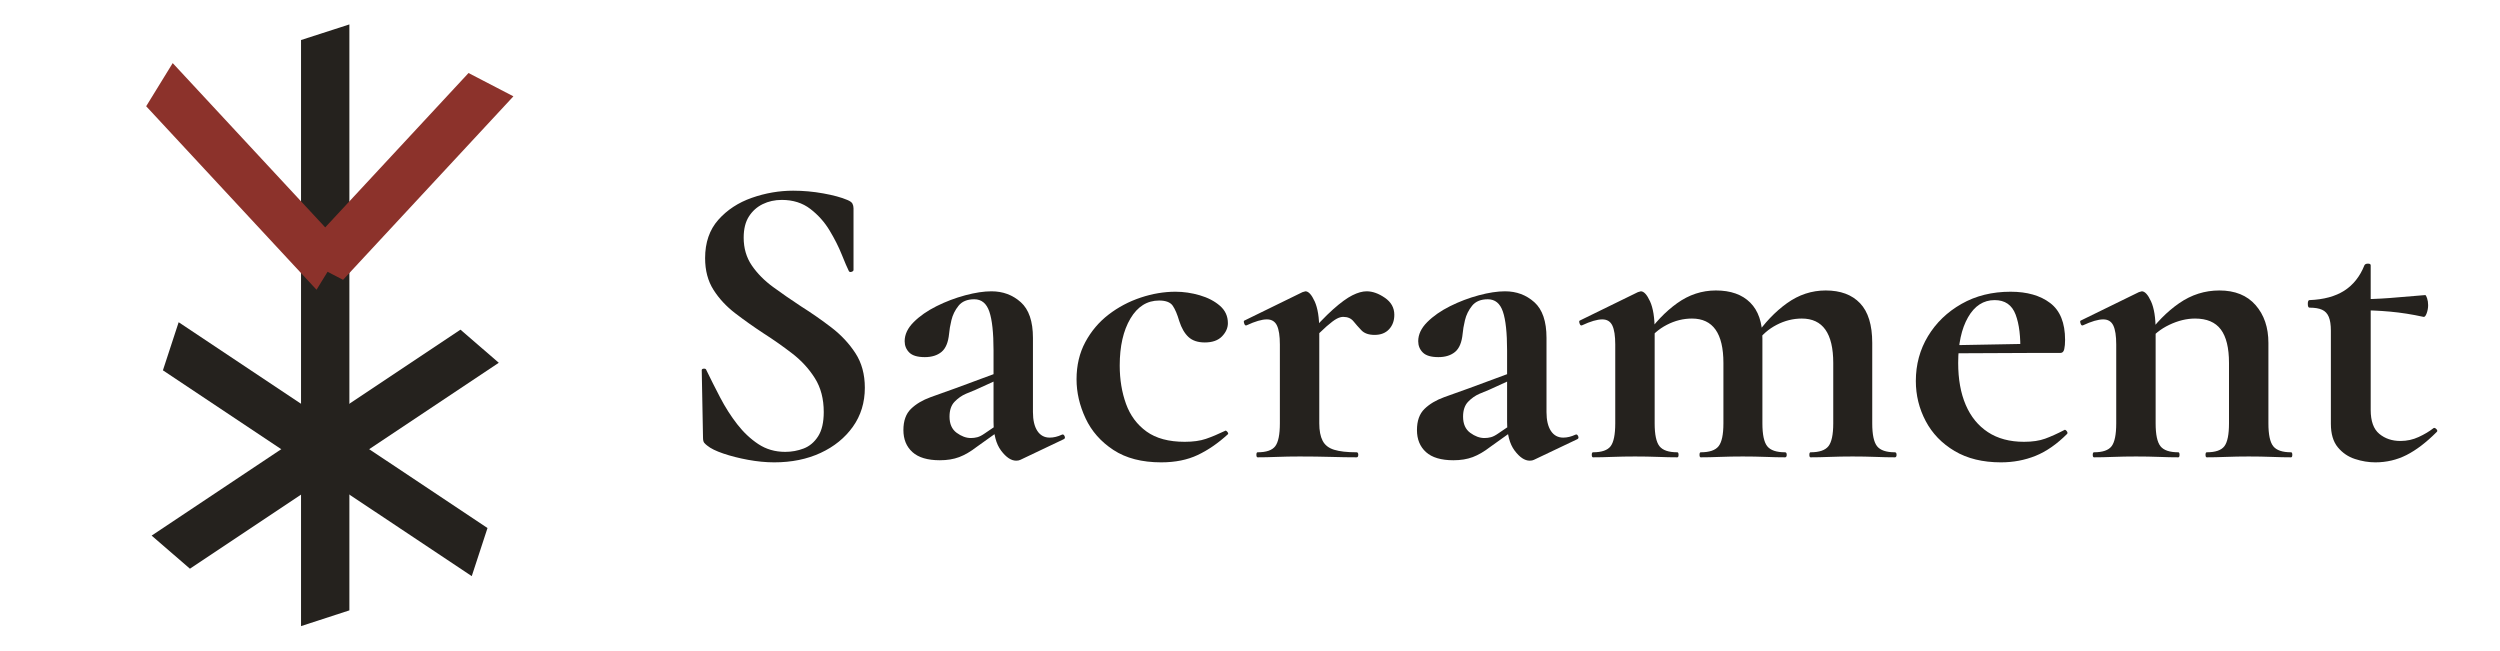
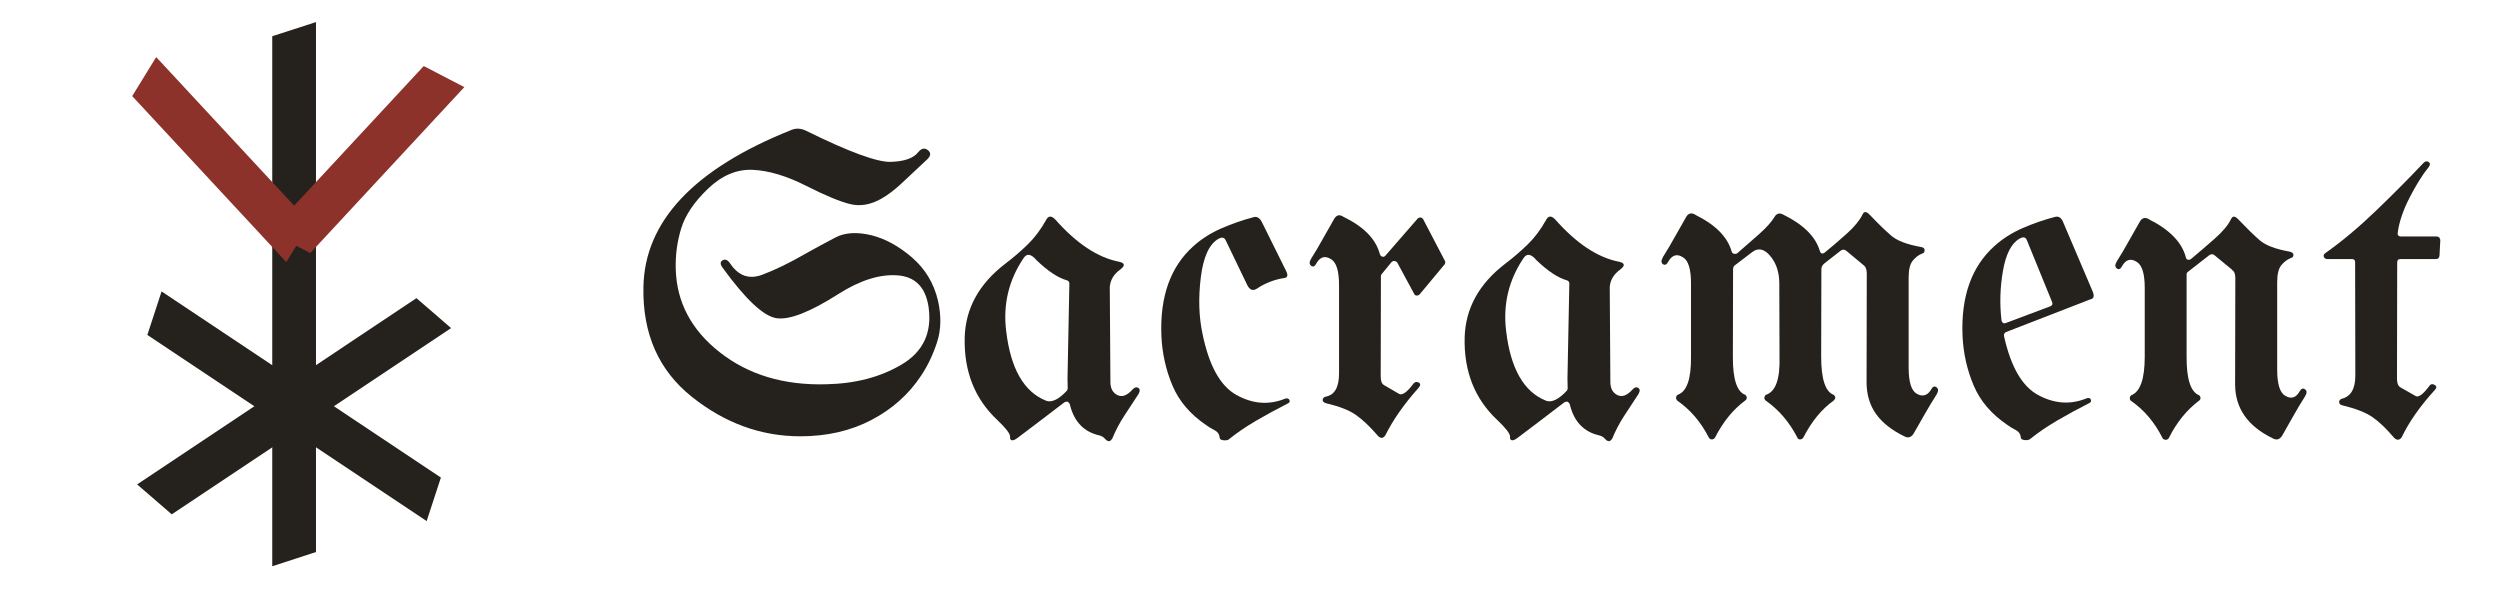
- <svg xmlns="http://www.w3.org/2000/svg" viewBox="0 0 246 64" width="246" height="64" role="img">
+ <svg xmlns="http://www.w3.org/2000/svg" viewBox="0 0 272 64" width="272" height="64" role="img">
  <g transform="translate(32 32) scale(1.22) translate(-32 -32)">
    <polygon points="30.05,9.00 30.05,56.27 33.95,55.00 33.95,7.74" fill="#25221e" />
    <polygon points="33.44,25.66 19.70,10.86 17.56,14.34 31.30,29.14" fill="#8c322b" />
    <polygon points="33.44,28.34 47.18,13.54 43.56,11.66 29.82,26.46" fill="#8c322b" />
    <polygon points="18.91,35.64 43.82,52.24 45.09,48.36 20.18,31.76" fill="#25221e" />
    <polygon points="42.91,32.36 18.00,48.97 21.09,51.64 46.00,35.03" fill="#25221e" />
  </g>
-   <g transform="translate(66.000 45.000) scale(0.041252 -0.041252)" fill="#25221e">
-     <path d="M174 524Q174 486 193.5 457.5Q213 429 244.5 406.0Q276 383 311 360Q349 336 383.5 309.5Q418 283 440.5 248.5Q463 214 463 166Q463 113 434.5 73.0Q406 33 357.5 10.5Q309 -12 247 -12Q217 -12 184.5 -6.0Q152 0 125.5 9.0Q99 18 87 28Q83 31 80.0 34.5Q77 38 77 47L74 206Q73 211 78.5 211.5Q84 212 85 208Q100 177 118.0 142.5Q136 108 158.5 79.0Q181 50 209.0 31.5Q237 13 273 13Q296 13 317.0 21.0Q338 29 351.5 50.0Q365 71 365 108Q365 155 344.0 188.5Q323 222 290.0 247.5Q257 273 221 296Q186 319 154.0 343.5Q122 368 102.0 399.5Q82 431 82 475Q82 531 113.5 566.5Q145 602 193.5 619.0Q242 636 292 636Q328 636 364.0 629.5Q400 623 421 614Q431 610 433.5 605.0Q436 600 436 594V447Q436 444 431.5 442.5Q427 441 425 444Q419 456 408.0 483.5Q397 511 379.0 541.0Q361 571 333.0 592.5Q305 614 265 614Q240 614 219.5 604.0Q199 594 186.5 574.5Q174 555 174 524Z" transform="translate(0 0)" />
-     <path d="M319 -6Q315 -8 309 -8Q291 -8 273.0 16.0Q255 40 255 85V255Q255 318 245.0 347.5Q235 377 209 377Q184 377 171.5 361.5Q159 346 154.5 327.0Q150 308 149 295Q146 264 131.0 251.5Q116 239 91 239Q65 239 54.0 250.0Q43 261 43 277Q43 301 64.5 322.5Q86 344 119.0 360.5Q152 377 187.5 386.5Q223 396 250 396Q291 396 320.0 370.0Q349 344 349 285V108Q349 79 359.5 63.0Q370 47 389 47Q403 47 418 54Q422 56 424.5 50.5Q427 45 422 43ZM127 -7Q83 -7 61.5 12.5Q40 32 40 65Q40 98 58.0 115.5Q76 133 105.0 143.5Q134 154 165 165L265 202L269 187L212 161Q204 158 189.0 151.5Q174 145 162.0 132.5Q150 120 150 97Q150 71 167.0 58.5Q184 46 201 46Q209 46 216.5 48.0Q224 50 234 57L284 91L285 75L215 25Q193 8 173.0 0.5Q153 -7 127 -7Z" transform="translate(515 0)" />
-     <path d="M234 -12Q165 -12 120.0 17.5Q75 47 53.5 93.0Q32 139 32 186Q32 236 53.0 275.0Q74 314 108.5 340.5Q143 367 185.0 381.0Q227 395 268 395Q297 395 326.0 386.5Q355 378 374.0 361.5Q393 345 393 320Q393 303 379.0 288.5Q365 274 338 274Q313 274 299.0 287.0Q285 300 277 325Q270 349 261.5 361.5Q253 374 229 374Q186 374 160.5 331.0Q135 288 135 219Q135 169 150.0 127.5Q165 86 199.0 61.5Q233 37 290 37Q320 37 340.5 44.0Q361 51 386 63Q388 65 391.5 61.0Q395 57 393 55Q358 23 321.0 5.5Q284 -12 234 -12Z" transform="translate(936 0)" />
-     <path d="M161 271 153 284Q192 329 219.0 353.0Q246 377 265.0 386.5Q284 396 299 396Q320 396 342.5 380.5Q365 365 365 340Q365 319 352.5 305.5Q340 292 318 292Q297 292 286.5 303.0Q276 314 267.5 324.5Q259 335 243 335Q236 335 227.5 330.5Q219 326 203.5 312.5Q188 299 161 271ZM39 0Q36 0 36.0 6.0Q36 12 39 12Q70 12 81.0 26.5Q92 41 92 81V269Q92 300 85.0 314.5Q78 329 61 329Q52 329 40.0 325.5Q28 322 13 315Q9 313 7.0 319.0Q5 325 7 326L146 394Q152 396 153 396Q164 396 175.0 372.0Q186 348 186 303V81Q186 55 194.0 39.5Q202 24 221.5 18.0Q241 12 275 12Q279 12 279.0 6.0Q279 0 275 0Q248 0 213.5 1.0Q179 2 139 2Q111 2 85.0 1.0Q59 0 39 0Z" transform="translate(1361 0)" />
-     <path d="M319 -6Q315 -8 309 -8Q291 -8 273.0 16.0Q255 40 255 85V255Q255 318 245.0 347.5Q235 377 209 377Q184 377 171.5 361.5Q159 346 154.5 327.0Q150 308 149 295Q146 264 131.0 251.5Q116 239 91 239Q65 239 54.0 250.0Q43 261 43 277Q43 301 64.5 322.5Q86 344 119.0 360.5Q152 377 187.5 386.5Q223 396 250 396Q291 396 320.0 370.0Q349 344 349 285V108Q349 79 359.5 63.0Q370 47 389 47Q403 47 418 54Q422 56 424.5 50.5Q427 45 422 43ZM127 -7Q83 -7 61.5 12.5Q40 32 40 65Q40 98 58.0 115.5Q76 133 105.0 143.5Q134 154 165 165L265 202L269 187L212 161Q204 158 189.0 151.5Q174 145 162.0 132.5Q150 120 150 97Q150 71 167.0 58.5Q184 46 201 46Q209 46 216.5 48.0Q224 50 234 57L284 91L285 75L215 25Q193 8 173.0 0.5Q153 -7 127 -7Z" transform="translate(1740 0)" />
-     <path d="M558 0Q555 0 555.0 6.0Q555 12 558 12Q589 12 600.5 26.5Q612 41 612 81V225Q612 331 537 331Q506 331 477.0 316.0Q448 301 430 275L425 287Q459 337 501.5 367.5Q544 398 594 398Q647 398 676.0 367.5Q705 337 705 273V81Q705 41 716.5 26.5Q728 12 759 12Q763 12 763.0 6.0Q763 0 759 0Q739 0 713.0 1.0Q687 2 658 2Q630 2 604.0 1.0Q578 0 558 0ZM296 0Q293 0 293.0 6.0Q293 12 296 12Q327 12 338.5 26.5Q350 41 350 81V225Q350 331 275 331Q244 331 215.0 316.0Q186 301 168 275L163 287Q197 337 239.5 367.5Q282 398 332 398Q385 398 414.0 369.0Q443 340 443 284V81Q443 41 454.5 26.5Q466 12 497 12Q501 12 501.0 6.0Q501 0 497 0Q477 0 451.0 1.0Q425 2 396 2Q368 2 342.0 1.0Q316 0 296 0ZM39 0Q36 0 36.0 6.0Q36 12 39 12Q70 12 81.0 26.5Q92 41 92 81V269Q92 300 85.0 314.5Q78 329 61 329Q52 329 40.0 325.5Q28 322 13 315Q9 313 7.0 319.0Q5 325 7 326L146 394Q152 396 153 396Q164 396 175.0 372.0Q186 348 186 303V81Q186 41 197.5 26.5Q209 12 240 12Q243 12 243.0 6.0Q243 0 240 0Q220 0 194.0 1.0Q168 2 139 2Q111 2 85.0 1.0Q59 0 39 0Z" transform="translate(2161 0)" />
-     <path d="M235 -12Q170 -12 124.5 15.0Q79 42 55.5 86.5Q32 131 32 182Q32 241 61.0 289.0Q90 337 141.0 366.0Q192 395 258 395Q317 395 352.5 368.0Q388 341 388 280Q388 267 386.0 258.0Q384 249 377 249H281Q283 306 270.0 340.5Q257 375 220 375Q180 375 156.5 334.0Q133 293 133 225Q133 167 151.0 125.0Q169 83 204.0 60.0Q239 37 290 37Q320 37 340.5 44.5Q361 52 386 65Q388 67 391.5 63.0Q395 59 393 56Q356 19 317.5 3.5Q279 -12 235 -12ZM98 248 97 267 316 271V249Z" transform="translate(2938 0)" />
-     <path d="M308 0Q305 0 305.0 6.0Q305 12 308 12Q339 12 350.0 26.5Q361 41 361 81V225Q361 279 341.5 305.0Q322 331 280 331Q250 331 218.5 316.0Q187 301 168 275L163 287Q198 337 242.0 367.5Q286 398 338 398Q394 398 424.5 363.0Q455 328 455 273V81Q455 41 466.5 26.5Q478 12 509 12Q512 12 512.0 6.0Q512 0 509 0Q489 0 463.0 1.0Q437 2 408 2Q380 2 354.0 1.0Q328 0 308 0ZM39 0Q36 0 36.0 6.0Q36 12 39 12Q70 12 81.0 26.5Q92 41 92 81V269Q92 300 85.0 314.5Q78 329 61 329Q52 329 40.0 325.5Q28 322 13 315Q9 313 7.0 319.0Q5 325 7 326L146 394Q152 396 153 396Q164 396 175.0 372.0Q186 348 186 303V81Q186 41 197.5 26.5Q209 12 240 12Q243 12 243.0 6.0Q243 0 240 0Q220 0 194.0 1.0Q168 2 139 2Q111 2 85.0 1.0Q59 0 39 0Z" transform="translate(3356 0)" />
-     <path d="M184 -12Q160 -12 135.5 -4.0Q111 4 94.5 24.0Q78 44 78 80V302Q78 323 73.0 335.0Q68 347 57.0 352.0Q46 357 27 357Q23 357 23.0 366.0Q23 375 27 375Q78 377 110.0 397.5Q142 418 158 458Q160 462 166.5 462.0Q173 462 173 458V113Q173 73 193.5 56.0Q214 39 244 39Q267 39 287.5 48.5Q308 58 322 69Q325 72 329.5 67.5Q334 63 330 60Q293 23 258.5 5.5Q224 -12 184 -12ZM299 335Q258 344 219.5 347.5Q181 351 138 351V377Q179 377 218.5 380.0Q258 383 303 387Q305 387 307.5 379.5Q310 372 310 363Q310 353 306.5 343.5Q303 334 299 335Z" transform="translate(3882 0)" />
+   <g transform="translate(68.740 46.951) scale(0.022552 -0.022552)" fill="#25221e">
+     <path d="M1382 1348Q1405 1376 1428.5 1357.5Q1452 1339 1425 1313Q1349 1241 1298.5 1194.5Q1248 1148 1205 1124Q1127 1079 1052.5 1097.5Q978 1116 842 1185Q700 1257 584.0 1262.5Q468 1268 367 1171Q268 1076 238.5 980.5Q209 885 212 783Q219 543 425.5 381.5Q632 220 936 228Q1149 232 1303.0 324.0Q1457 416 1432 599Q1411 744 1282.0 753.5Q1153 763 996 663Q790 532 697.0 547.0Q604 562 439 789Q419 815 438.0 826.0Q457 837 475 810Q535 721 629.5 756.5Q724 792 838 858Q915 901 983.0 936.5Q1051 972 1156 947Q1256 922 1351.5 840.0Q1447 758 1477 632Q1502 522 1473.0 432.0Q1444 342 1396 270Q1307 135 1156.5 56.0Q1006 -23 813 -23Q528 -23 289.0 168.0Q50 359 56 696Q64 1173 770 1455Q804 1469 841 1451Q1151 1298 1249.5 1301.0Q1348 1304 1382 1348Z" transform="translate(0 0)" />
+     <path d="M534 141Q483 102 422.0 55.5Q361 9 309 -30Q291 -44 280.5 -42.0Q270 -40 272 -24Q272 -3 210 56Q47 209 53 454Q59 664 248 809Q306 853 356.5 902.0Q407 951 446 1021Q462 1052 490 1023Q642 851 794 820Q842 811 804 782Q757 748 753 698V696L756 239Q756 193 789.5 176.0Q823 159 862 202Q877 219 890.5 210.5Q904 202 891 180Q855 126 821.5 74.0Q788 22 765 -34L764 -35Q750 -58 730 -35Q719 -23 704 -19Q590 6 560 132Q558 138 550 144Q541 145 534 141ZM545 730Q483 747 400 826Q360 874 336 835Q230 677 253 486Q285 213 445 149Q446 149 447 148Q488 135 546 197Q550 203 550 208Q549 223 549 255L558 714Q558 726 545 730Z" transform="translate(1553 0)" />
+     <path d="M340 -29Q338 -5 314.5 7.0Q291 19 275 31Q160 109 112.5 221.5Q65 334 59 460Q47 745 213 894Q272 947 349.0 980.5Q426 1014 507 1035Q529 1039 544 1010L661 774Q675 745 654 741Q580 730 519 689Q491 671 473 707L369 923Q359 944 333 929Q267 890 249.0 743.0Q231 596 257 473Q304 242 420.0 177.0Q536 112 652 157Q667 164 675 155Q683 142 670 136Q589 95 515.5 52.0Q442 9 384 -38Q375 -44 357.5 -42.0Q340 -40 340 -29Z" transform="translate(2496 0)" />
+     <path d="M392 750 391 265Q391 233 407 224L479 182Q502 168 549 231Q559 244 574.0 236.5Q589 229 574 211Q469 94 413 -19Q396 -42 376 -19Q320 46 271.5 80.0Q223 114 129 136Q111 141 111.0 152.0Q111 163 124 168Q191 179 190 283V706Q190 808 152 831Q108 860 80 810Q69 789 55.0 800.0Q41 811 56 835Q85 881 111.5 929.0Q138 977 166 1025Q183 1055 211 1036Q358 965 387 856Q390 846 399.0 843.5Q408 841 415 850L569 1027Q575 1033 583.0 1032.5Q591 1032 596 1024L701 823Q705 814 699 806L579 662Q572 655 563.5 656.0Q555 657 552 665L471 815Q467 821 458.5 822.5Q450 824 443 817L396 760Q392 756 392 750Z" transform="translate(3222 0)" />
+     <path d="M534 141Q483 102 422.0 55.5Q361 9 309 -30Q291 -44 280.5 -42.0Q270 -40 272 -24Q272 -3 210 56Q47 209 53 454Q59 664 248 809Q306 853 356.5 902.0Q407 951 446 1021Q462 1052 490 1023Q642 851 794 820Q842 811 804 782Q757 748 753 698V696L756 239Q756 193 789.5 176.0Q823 159 862 202Q877 219 890.5 210.5Q904 202 891 180Q855 126 821.5 74.0Q788 22 765 -34L764 -35Q750 -58 730 -35Q719 -23 704 -19Q590 6 560 132Q558 138 550 144Q541 145 534 141ZM545 730Q483 747 400 826Q360 874 336 835Q230 677 253 486Q285 213 445 149Q446 149 447 148Q488 135 546 197Q550 203 550 208Q549 223 549 255L558 714Q558 726 545 730Z" transform="translate(3965 0)" />
+     <path d="M405 786 404 362Q403 199 464 177Q471 171 471.0 163.0Q471 155 464 150Q376 85 318 -29Q312 -38 302.5 -38.0Q293 -38 288 -29Q230 84 136 149Q130 155 130.0 163.0Q130 171 137 177Q204 199 202 362V715Q202 817 164 840Q120 869 92 819Q81 798 66.5 807.5Q52 817 68 844Q97 890 123.5 938.0Q150 986 178 1034Q194 1063 223 1046L224 1045Q368 974 398 869Q401 859 409 858Q417 855 425 860Q474 902 528.5 950.5Q583 999 604 1034Q620 1062 648 1046Q792 975 823 873Q827 859 835.0 859.0Q843 859 849 865Q903 909 955.5 956.5Q1008 1004 1029 1046Q1040 1072 1065 1045Q1125 982 1168.0 945.0Q1211 908 1313 890Q1328 887 1329 877Q1329 860 1318 859Q1292 849 1272.0 824.5Q1252 800 1252 743V308Q1252 206 1290 183Q1334 157 1362 205Q1372 224 1386.5 213.5Q1401 203 1387 179Q1357 132 1330.0 84.5Q1303 37 1276 -10Q1258 -38 1231 -23Q1140 21 1094.5 85.0Q1049 149 1049 238L1050 762Q1050 792 1034 803L950 873Q938 881 926 874Q861 824 846.0 811.5Q831 799 831 784L830 362Q830 198 891 177Q898 170 898.0 163.5Q898 157 891 150Q803 87 744 -29Q738 -38 728.0 -38.0Q718 -38 715 -29Q658 82 563 149Q556 154 556.0 162.0Q556 170 563 177Q634 199 629 362L628 715Q628 789 590 840Q543 902 495 864L411 800L407 794Z" transform="translate(4908 0)" />
+     <path d="M340 -28Q338 -4 314.5 8.0Q291 20 275 32Q160 110 112.5 222.5Q65 335 59 461Q47 746 213 895Q272 948 349.0 981.5Q426 1015 507 1036Q532 1041 544 1011L688 673Q698 646 681 639H679L269 480Q257 474 259 461Q308 239 423.0 176.5Q538 114 652 158Q672 167 677.5 155.0Q683 143 670 137Q589 96 515.5 53.0Q442 10 384 -37Q375 -43 357.5 -41.0Q340 -39 340 -28ZM247 537Q248 529 254.0 524.5Q260 520 269 524L482 604Q497 610 491 625L369 924Q360 946 333 930Q275 896 254.0 775.0Q233 654 247 537Z" transform="translate(6361 0)" />
+     <path d="M399 361Q398 200 459 175Q466 170 466.0 161.5Q466 153 459 149Q369 81 313 -32Q307 -40 298.0 -40.0Q289 -40 283 -32Q227 81 131 148Q125 152 125.0 161.0Q125 170 132 175Q197 200 197 361V693Q197 795 159 818Q115 847 87 797Q76 776 62.0 787.0Q48 798 63 822Q92 868 118.5 916.0Q145 964 173 1012Q189 1041 218 1024L219 1023Q366 949 395 842Q397 831 405.0 829.0Q413 827 421 833Q476 879 534.0 930.0Q592 981 613 1024Q624 1050 649 1023Q709 960 751.5 923.0Q794 886 896 868Q914 864 914.5 852.5Q915 841 902 837Q876 827 856.0 802.5Q836 778 836 721V298Q836 196 874 173Q918 146 945 195Q956 214 970.5 203.5Q985 193 970 169Q940 122 913.5 74.5Q887 27 860 -20Q842 -48 815 -33Q633 55 633 228L634 740Q634 770 619 779H618V781L533 851Q522 859 510 852L406 771Q399 766 399 759Z" transform="translate(7102 0)" />
+     <path d="M383 815 382 255Q382 224 397 214L469 173Q490 155 539 221Q548 234 563.5 225.0Q579 216 565 201Q458 84 404 -29Q387 -50 367 -29Q311 37 263.0 70.0Q215 103 120 126Q104 129 103.0 141.0Q102 153 115 158Q182 174 181 273L180 814Q181 832 165 832H47Q33 832 29 843Q25 854 38 862Q158 947 282.5 1067.0Q407 1187 509 1295Q522 1309 534.5 1300.5Q547 1292 535 1276Q489 1219 442.5 1128.0Q396 1037 386 962Q384 952 387 947Q393 941 401 941H574Q581 941 586 936Q591 929 591 923L587 848Q585 832 570 832H397Q383 832 383 815Z" transform="translate(8134 0)" />
  </g>
</svg>
